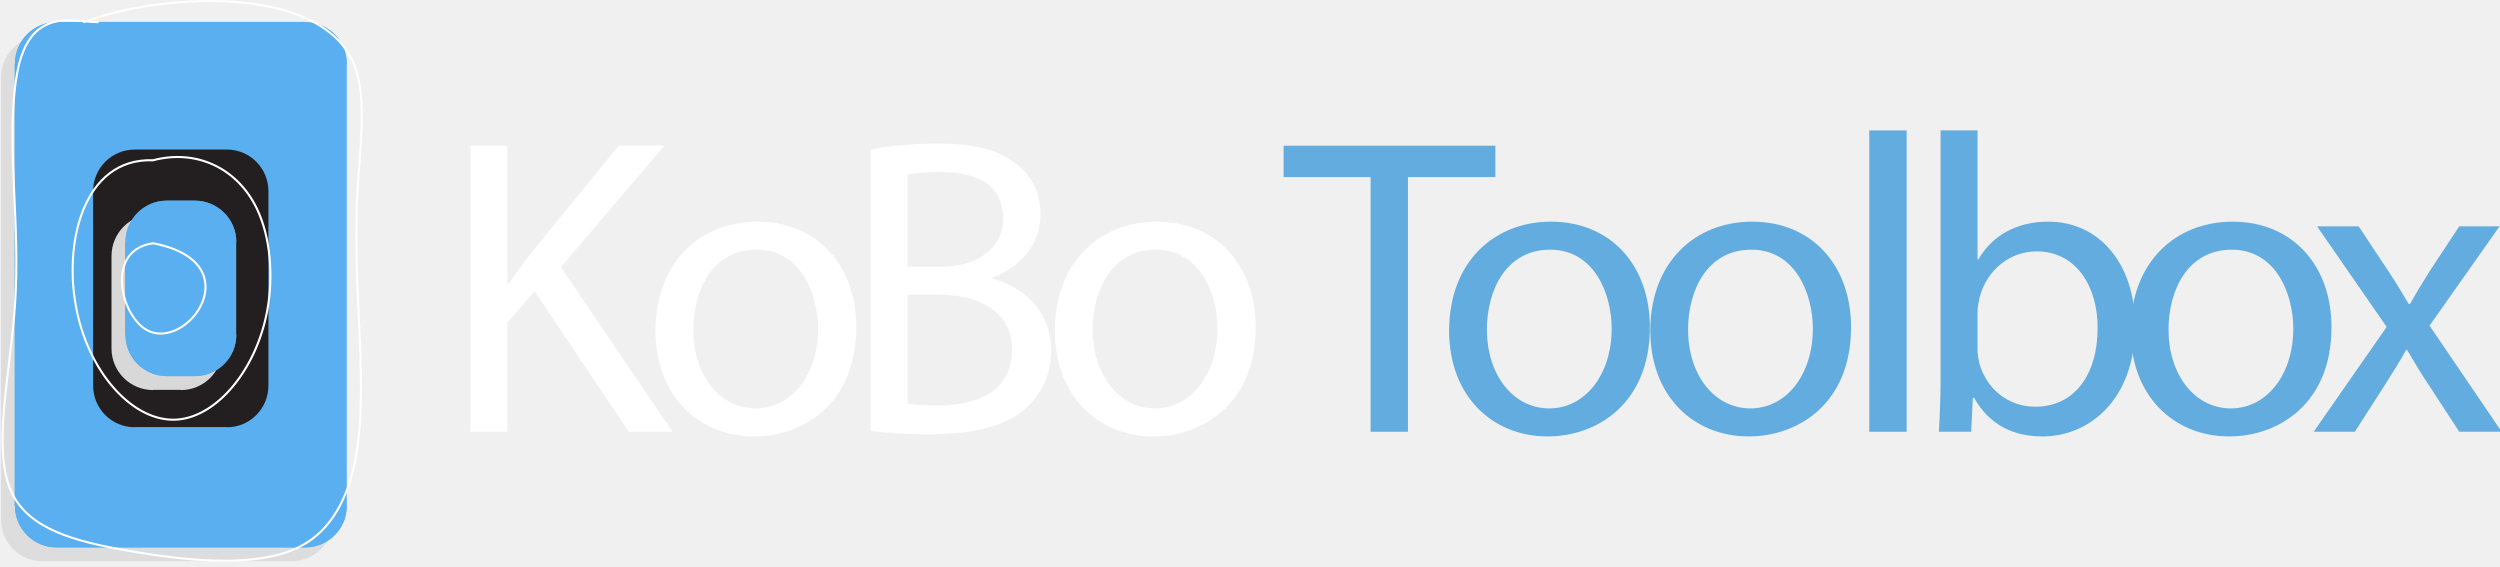
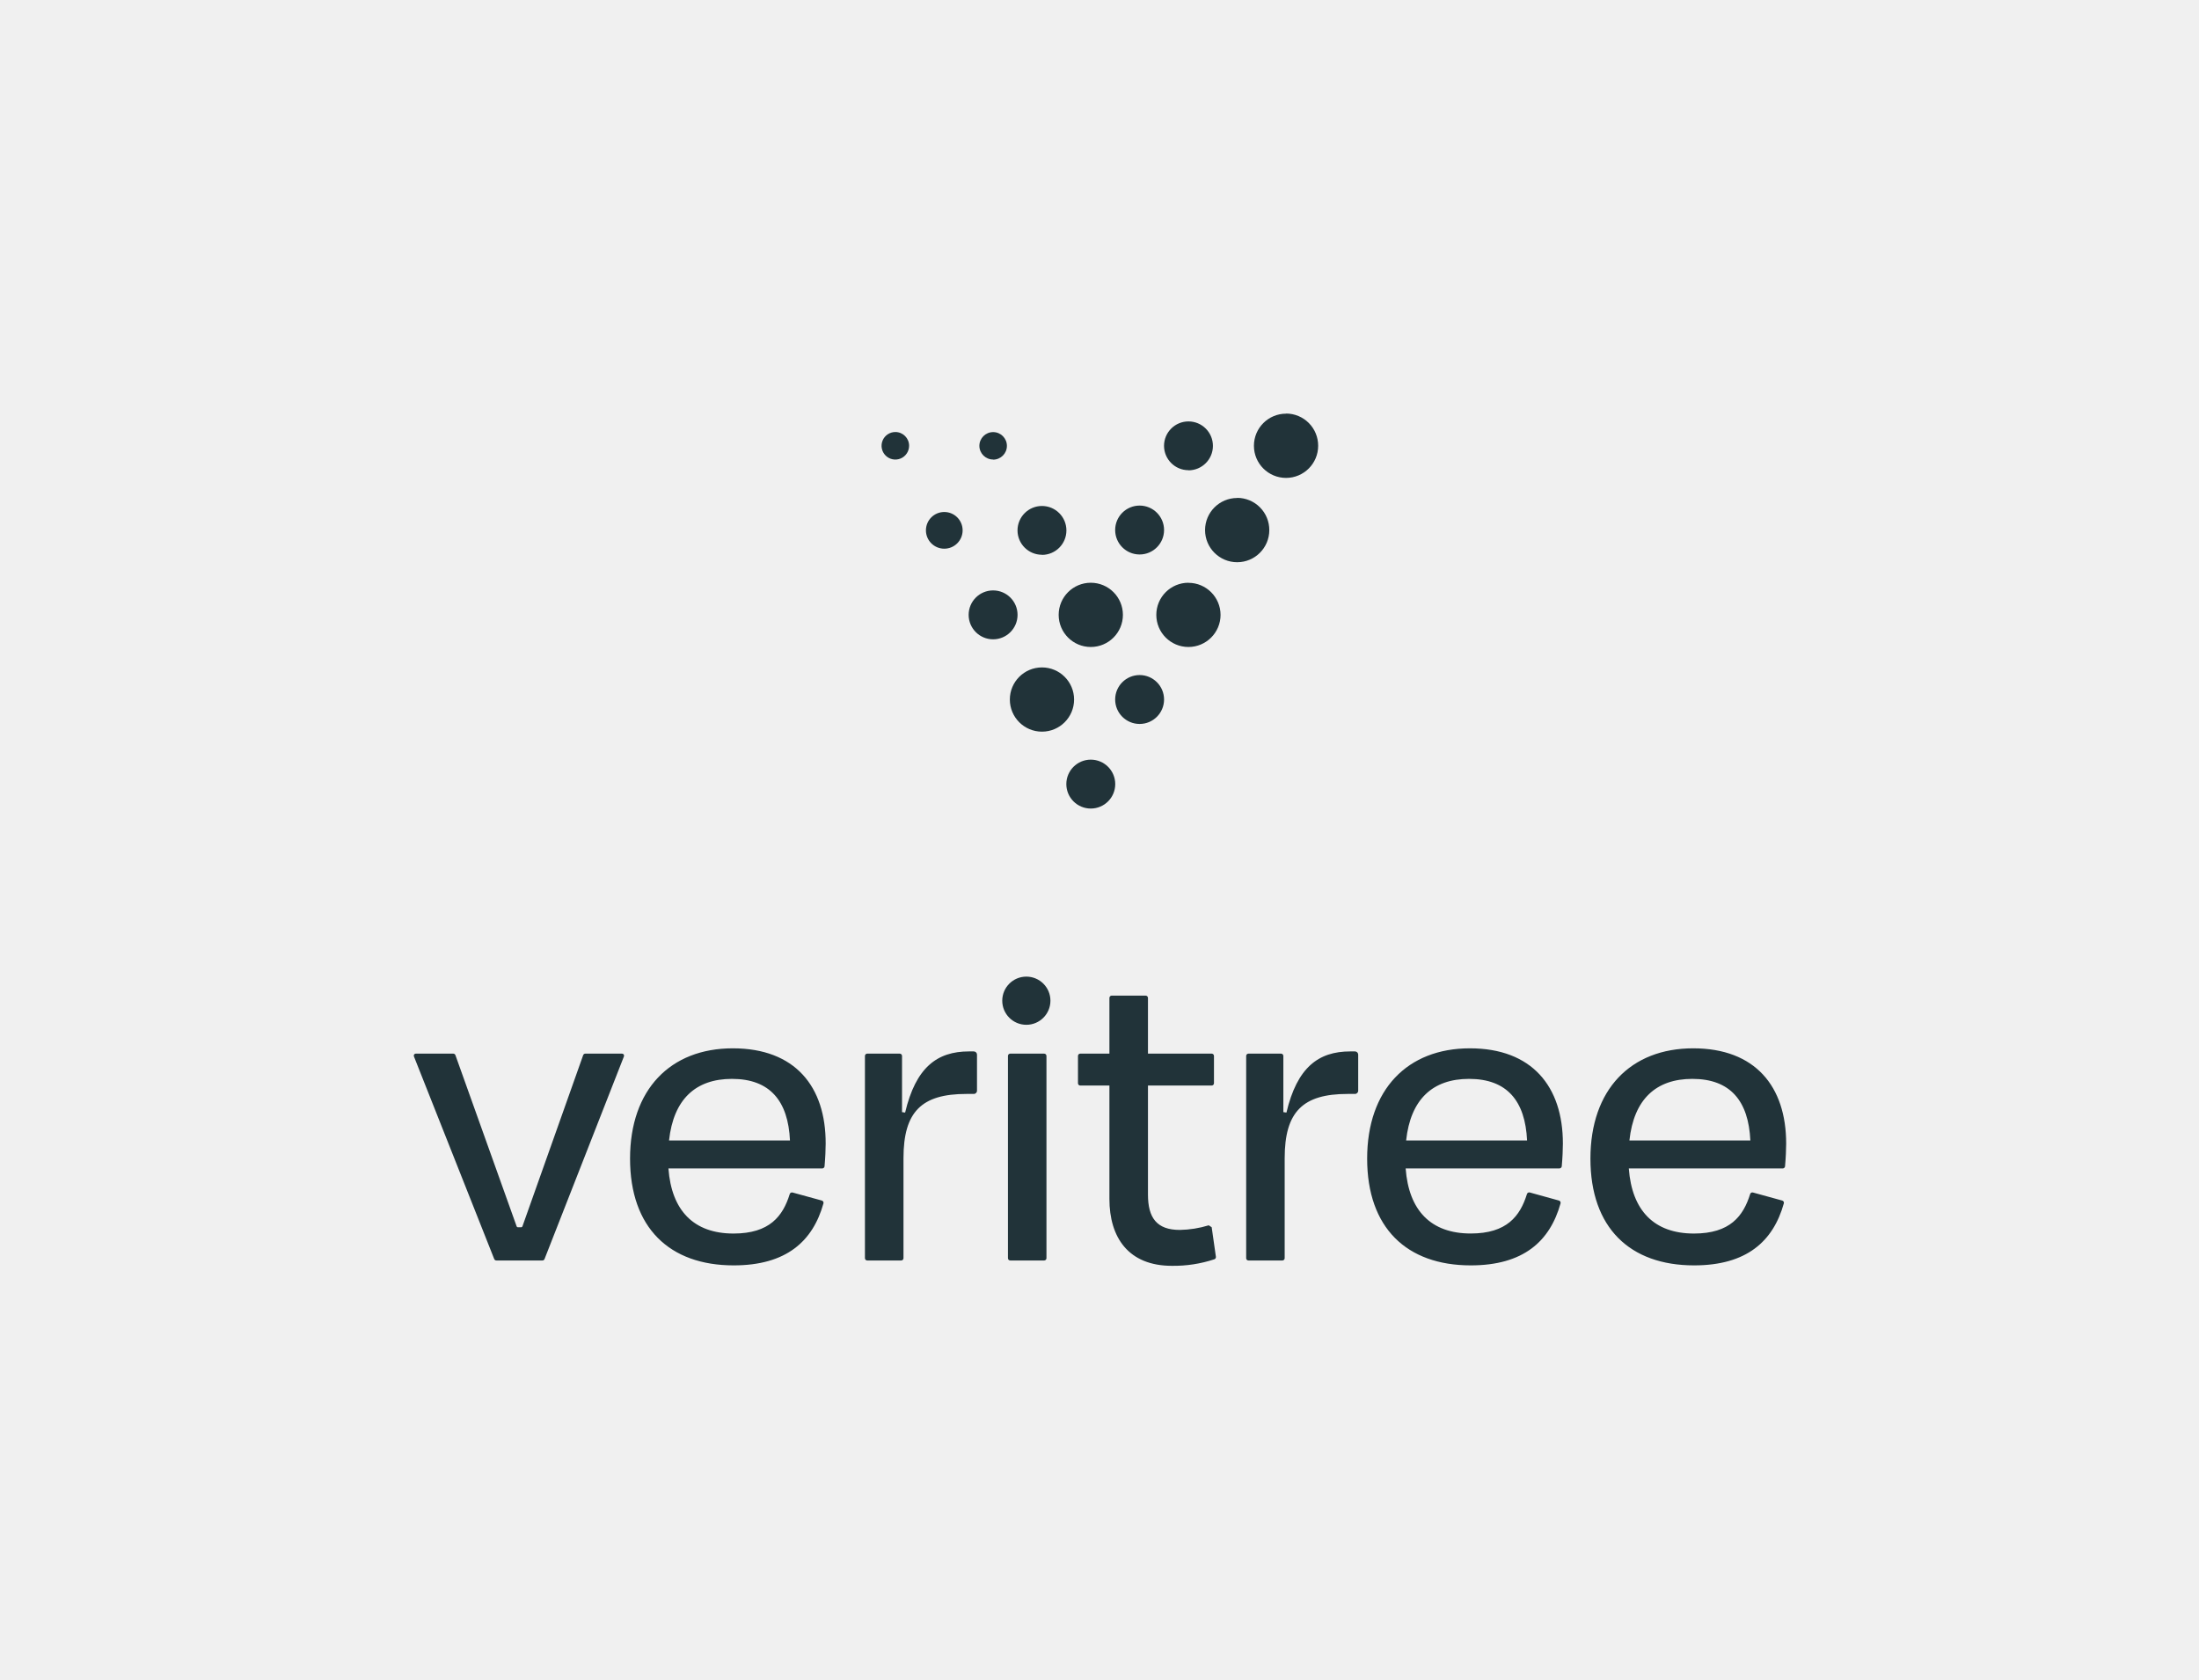
- <svg xmlns="http://www.w3.org/2000/svg" xmlns:xlink="http://www.w3.org/1999/xlink" version="1.1" id="Layer_1" x="0px" y="0px" width="1199.371px" height="271.658px" viewBox="0 0 1199.371 271.658" enable-background="new 0 0 1199.371 271.658" xml:space="preserve">
-   <g>
-     <g>
-       <g>
-         <defs>
-           <path id="SVGID_1_" d="M0.5,37.167V37.07V37.167z M159.679,37.167V37.07V37.167z M20.362,17.21h0.096H20.362z M20.458,17.21      C9.414,17.21,0.5,26.123,0.5,37.167v212.172c0,11.045,8.914,19.958,19.958,19.958l-0.096-0.096h119.359l0.097,0.096      c10.947,0,19.861-8.913,19.861-19.958V37.167c0-11.044-8.914-19.957-19.861-19.957H20.458z" />
-         </defs>
-         <clipPath id="SVGID_2_">
-           <use xlink:href="#SVGID_1_" overflow="visible" />
-         </clipPath>
-         <rect y="17.21" clip-path="url(#SVGID_2_)" fill="#DDDDDD" width="161.77" height="254.448" />
-       </g>
-     </g>
-   </g>
-   <g>
-     <g>
-       <g>
-         <defs>
-           <rect id="SVGID_3_" width="1199.371" height="271.658" />
-         </defs>
-         <clipPath id="SVGID_4_">
-           <use xlink:href="#SVGID_3_" overflow="visible" />
-         </clipPath>
-         <path clip-path="url(#SVGID_4_)" fill="#59AFEF" d="M27.046,262.612h119.359c11.045,0,19.958-8.914,19.958-19.86l-0.096-0.097     V30.482h0.096c0-10.948-8.913-19.862-19.958-19.862v-0.096H27.046v0.096c-10.948,0-19.861,8.914-19.861,19.862H7.089v212.173     l0.096,0.097C7.185,253.698,16.098,262.612,27.046,262.612" />
-       </g>
-     </g>
-   </g>
-   <g>
-     <g>
-       <g>
-         <defs>
-           <path id="SVGID_5_" d="M27.046,10.524v0.096c-10.948,0-19.861,8.914-19.861,19.862H7.088v212.173l0.097,0.097      c0,10.946,8.913,19.86,19.861,19.86h119.36c11.045,0,19.957-8.914,19.957-19.86l-0.096-0.097V30.482h0.096      c0-10.948-8.912-19.862-19.957-19.862v-0.096H27.046z" />
-         </defs>
-         <clipPath id="SVGID_6_">
-           <use xlink:href="#SVGID_5_" overflow="visible" />
-         </clipPath>
-         <rect x="5.926" y="9.361" clip-path="url(#SVGID_6_)" fill="#59AFEF" width="163.537" height="256.545" />
-       </g>
-     </g>
-   </g>
-   <g>
-     <g>
-       <g>
-         <defs>
-           <rect id="SVGID_7_" width="1199.371" height="271.658" />
-         </defs>
-         <clipPath id="SVGID_8_">
-           <use xlink:href="#SVGID_7_" overflow="visible" />
-         </clipPath>
-         <path clip-path="url(#SVGID_8_)" fill="#231F20" d="M64.54,204.87h44.275l0.097,0.098c10.948,0,19.861-8.914,19.861-19.958     V91.615v0.097c0-11.045-8.913-19.957-19.861-19.957H64.54h0.096c-11.044,0-19.957,8.912-19.957,19.957v-0.097v93.395     c0,11.044,8.913,19.958,19.957,19.958" />
-       </g>
-     </g>
-   </g>
-   <g>
-     <g>
-       <g>
-         <defs>
-           <path id="SVGID_9_" d="M53.495,122.812v-0.098V122.812z M106.684,122.812v-0.098V122.812z M73.356,102.852h0.098H73.356z       M73.454,102.852c-11.045,0-19.959,8.915-19.959,19.96v44.371c0,11.045,8.914,19.959,19.959,19.959l-0.098-0.098h13.371      l0.096,0.098c10.948,0,19.861-8.914,19.861-19.959v-44.371c0-11.045-8.913-19.96-19.861-19.96H73.454z" />
-         </defs>
-         <clipPath id="SVGID_10_">
-           <use xlink:href="#SVGID_9_" overflow="visible" />
-         </clipPath>
-         <rect x="52.236" y="101.69" clip-path="url(#SVGID_10_)" fill="#D8D8D8" width="57.732" height="87.995" />
-       </g>
-     </g>
-   </g>
-   <g>
-     <g>
-       <g>
-         <defs>
-           <rect id="SVGID_11_" width="1199.371" height="271.658" />
-         </defs>
-         <clipPath id="SVGID_12_">
-           <use xlink:href="#SVGID_11_" overflow="visible" />
-         </clipPath>
-         <path clip-path="url(#SVGID_12_)" fill="#59AFEF" d="M80.041,180.455h13.37c11.045,0,19.958-8.911,19.958-19.86l-0.098-0.096     v-44.373h0.098c0-10.947-8.913-19.86-19.958-19.86h-13.37c-10.948,0-19.86,8.913-19.86,19.86h-0.098v44.373l0.098,0.096     C60.181,171.544,69.093,180.455,80.041,180.455" />
-       </g>
-     </g>
-   </g>
-   <g>
-     <g>
-       <g>
-         <defs>
-           <path id="SVGID_13_" d="M80.041,96.265c-10.948,0-19.861,8.914-19.861,19.86h-0.097v44.374l0.097,0.095      c0,10.95,8.913,19.861,19.861,19.861h13.37c11.045,0,19.957-8.911,19.957-19.861l-0.097-0.095v-44.374h0.097      c0-10.946-8.912-19.86-19.957-19.86H80.041z" />
-         </defs>
-         <clipPath id="SVGID_14_">
-           <use xlink:href="#SVGID_13_" overflow="visible" />
-         </clipPath>
-         <rect x="58.921" y="93.94" clip-path="url(#SVGID_14_)" fill="#59AFEF" width="58.129" height="90.196" />
-       </g>
-     </g>
-   </g>
-   <g>
-     <g>
-       <g>
-         <defs>
-           <rect id="SVGID_15_" width="1199.371" height="271.658" />
-         </defs>
-         <clipPath id="SVGID_16_">
-           <use xlink:href="#SVGID_15_" overflow="visible" />
-         </clipPath>
-         <path clip-path="url(#SVGID_16_)" fill="none" stroke="#FFFFFF" stroke-linecap="round" stroke-linejoin="round" stroke-miterlimit="10" d="     M46.908,10.62c-4.167,0-9.98-0.968-14.92-0.871C13.774,10.233,9.123,25.734,7.185,42.107c-3.681,31.293,2.616,65.978,0,104.44     c-2.324,33.229-11.141,69.175-1.646,89.521c8.138,17.633,29.84,23.641,56.289,28.192c27.999,4.941,61.132,8.235,81.284-1.647     c11.529-5.616,18.698-15.5,23.251-27.319c13.467-35.36,2.423-87.581,4.942-140.092c1.162-24.123,5.231-48.345-1.647-64.717     C153.382-8.272,75.682-3.039,40.32,10.62" />
-       </g>
-     </g>
-     <g>
-       <g>
-         <defs>
-           <rect id="SVGID_17_" width="1199.371" height="271.658" />
-         </defs>
-         <clipPath id="SVGID_18_">
-           <use xlink:href="#SVGID_17_" overflow="visible" />
-         </clipPath>
-         <path clip-path="url(#SVGID_18_)" fill="none" stroke="#FFFFFF" stroke-linecap="round" stroke-linejoin="round" stroke-miterlimit="10" d="     M73.454,76.889c-33.521-1.26-43.598,40.206-36.428,73.049c6.491,30.033,27.514,52.896,48.053,51.347     c19.086-1.452,37.881-23.929,43.113-52.218c3.1-16.665,1.55-35.364-4.941-48.926C113.757,80.376,93.895,71.463,73.454,76.889" />
-       </g>
-     </g>
-     <g>
-       <g>
-         <defs>
-           <rect id="SVGID_19_" width="1199.371" height="271.658" />
-         </defs>
-         <clipPath id="SVGID_20_">
-           <use xlink:href="#SVGID_19_" overflow="visible" />
-         </clipPath>
-         <path clip-path="url(#SVGID_20_)" fill="none" stroke="#FFFFFF" stroke-linecap="round" stroke-linejoin="round" stroke-miterlimit="10" d="     M73.454,116.708c-22.865,3.099-15.889,34.102-3.295,41.465C89.342,169.509,121.507,126.009,73.454,116.708" />
-       </g>
-     </g>
-   </g>
-   <g enable-background="new    ">
-     <path fill="#FFFFFF" d="M225.712,69.896h17.714v66.175h0.611c3.665-5.295,7.33-10.182,10.792-14.66l41.944-51.515h21.99   l-49.682,58.233l53.55,79.002H301.66l-45.202-67.396l-13.031,15.068v52.328h-17.714V69.896z" />
-     <path fill="#FFFFFF" d="M410.797,157.043c0,36.446-25.248,52.329-49.071,52.329c-26.673,0-47.238-19.547-47.238-50.7   c0-32.985,21.583-52.329,48.867-52.329C391.658,106.343,410.797,126.908,410.797,157.043z M332.61,158.062   c0,21.582,12.42,37.871,29.931,37.871c17.104,0,29.931-16.085,29.931-38.279c0-16.695-8.348-37.871-29.524-37.871   S332.61,139.329,332.61,158.062z" />
-   </g>
-   <g enable-background="new    ">
-     <path fill="#FFFFFF" d="M417.722,71.729c7.737-1.629,19.954-2.852,32.375-2.852c17.714,0,29.117,3.055,37.668,9.978   c7.126,5.294,11.402,13.438,11.402,24.229c0,13.235-8.755,24.842-23.212,30.135v0.408c13.031,3.258,28.302,14.049,28.302,34.41   c0,11.81-4.683,20.769-11.606,27.488c-9.57,8.755-25.044,12.827-47.442,12.827c-12.217,0-21.583-0.814-27.488-1.629V71.729z    M435.436,127.927h16.085c18.732,0,29.728-9.773,29.728-23.009c0-16.085-12.217-22.397-30.135-22.397   c-8.145,0-12.828,0.611-15.678,1.222V127.927z M435.436,193.693c3.461,0.61,8.552,0.814,14.864,0.814   c18.325,0,35.225-6.72,35.225-26.673c0-18.732-16.085-26.471-35.429-26.471h-14.66V193.693z" />
-   </g>
-   <g enable-background="new    ">
-     <path fill="#FFFFFF" d="M602.4,157.043c0,36.446-25.249,52.329-49.071,52.329c-26.673,0-47.238-19.547-47.238-50.7   c0-32.985,21.583-52.329,48.867-52.329C583.26,106.343,602.4,126.908,602.4,157.043z M524.212,158.062   c0,21.582,12.42,37.871,29.931,37.871c17.104,0,29.931-16.085,29.931-38.279c0-16.695-8.348-37.871-29.524-37.871   S524.212,139.329,524.212,158.062z" />
-   </g>
-   <g>
-     <g>
-       <g>
-         <defs>
-           <rect id="SVGID_21_" width="1199.371" height="271.658" />
-         </defs>
-         <clipPath id="SVGID_22_">
-           <use xlink:href="#SVGID_21_" overflow="visible" />
-         </clipPath>
-         <g clip-path="url(#SVGID_22_)">
-           <g enable-background="new    ">
-             <path fill="#62ACDF" d="M657.545,84.964h-41.741V69.896h101.603v15.067h-41.943v122.168h-17.918V84.964z" />
-           </g>
-           <g enable-background="new    ">
-             <path fill="#62ACDF" d="M791.522,157.043c0,36.446-25.248,52.329-49.071,52.329c-26.673,0-47.238-19.547-47.238-50.7       c0-32.985,21.584-52.329,48.867-52.329C772.383,106.343,791.522,126.908,791.522,157.043z M713.335,158.062       c0,21.582,12.421,37.871,29.931,37.871c17.104,0,29.932-16.085,29.932-38.279c0-16.695-8.348-37.871-29.523-37.871       S713.335,139.329,713.335,158.062z" />
-           </g>
-           <g enable-background="new    ">
-             <path fill="#62ACDF" d="M888.037,157.043c0,36.446-25.248,52.329-49.07,52.329c-26.674,0-47.238-19.547-47.238-50.7       c0-32.985,21.582-52.329,48.867-52.329C868.897,106.343,888.037,126.908,888.037,157.043z M809.85,158.062       c0,21.582,12.42,37.871,29.932,37.871c17.104,0,29.931-16.085,29.931-38.279c0-16.695-8.349-37.871-29.524-37.871       S809.85,139.329,809.85,158.062z" />
-             <path fill="#62ACDF" d="M896.795,62.566h17.918v144.565h-17.918V62.566z" />
-             <path fill="#62ACDF" d="M930.186,207.132c0.408-6.719,0.814-16.696,0.814-25.451V62.566h17.715v61.898h0.407       c6.312-10.995,17.714-18.122,33.597-18.122c24.434,0,41.74,20.361,41.537,50.293c0,35.225-22.194,52.736-44.185,52.736       c-14.253,0-25.655-5.498-32.985-18.529h-0.611l-0.814,16.289H930.186z M948.715,167.631c0,2.239,0.407,4.479,0.814,6.516       c3.461,12.421,13.846,20.972,26.877,20.972c18.732,0,29.932-15.271,29.932-37.871c0-19.751-10.182-36.65-29.32-36.65       c-12.217,0-23.619,8.348-27.285,21.99c-0.406,2.035-1.018,4.479-1.018,7.33V167.631z" />
-           </g>
-           <g enable-background="new    ">
-             <path fill="#62ACDF" d="M1118.529,157.043c0,36.446-25.248,52.329-49.07,52.329c-26.674,0-47.238-19.547-47.238-50.7       c0-32.985,21.582-52.329,48.867-52.329C1099.39,106.343,1118.529,126.908,1118.529,157.043z M1040.342,158.062       c0,21.582,12.42,37.871,29.932,37.871c17.104,0,29.931-16.085,29.931-38.279c0-16.695-8.349-37.871-29.524-37.871       S1040.342,139.329,1040.342,158.062z" />
-           </g>
-           <g enable-background="new    ">
-             <path fill="#62ACDF" d="M1131.561,108.583l14.05,21.176c3.665,5.498,6.72,10.588,9.978,16.086h0.61       c3.258-5.905,6.516-10.996,9.773-16.289l13.846-20.973h19.343l-33.596,47.646l34.614,50.903h-20.361l-14.456-22.193       c-3.869-5.701-7.127-11.199-10.588-17.104h-0.408c-3.258,5.904-6.719,11.198-10.384,17.104l-14.253,22.193h-19.75L1145,156.839       l-33.393-48.256H1131.561z" />
-           </g>
-         </g>
-       </g>
-     </g>
-   </g>
+ <svg xmlns="http://www.w3.org/2000/svg" id="Layer_1" data-name="Layer 1" viewBox="0 0 547.68 418.3">
+   <defs>
+     <style>.cls-1{fill:#213339;}</style>
+   </defs>
+   <path class="cls-1" d="M235.18,127.52a4.57,4.57,0,1,0,4.57,4.57A4.57,4.57,0,0,0,235.18,127.52Zm36.49,33.62a8,8,0,1,0-8-8A8,8,0,0,0,271.67,161.14Zm-18.24-8a6.09,6.09,0,1,0-6.09,6.09A6.09,6.09,0,0,0,253.43,153.15Zm42.56-8a8,8,0,1,0,8,8A8,8,0,0,0,296,145.16Zm0-28a6.09,6.09,0,1,0-6.08-6.09A6.09,6.09,0,0,0,296,117.11Zm-36.48,21.06a6.09,6.09,0,1,0-6.09-6.08A6.08,6.08,0,0,0,259.51,138.17Zm-12.17-23.72a3.43,3.43,0,1,0-3.42-3.43A3.43,3.43,0,0,0,247.34,114.45ZM223,107.6a3.43,3.43,0,1,0,3.42,3.42A3.42,3.42,0,0,0,223,107.6Zm97.3-4.57a8,8,0,1,0,8,8A8,8,0,0,0,320.32,103Zm-12.17,21a8,8,0,1,0,8,8A8,8,0,0,0,308.15,124ZM283.83,138.1a6.09,6.09,0,1,0-6.09-6.09A6.09,6.09,0,0,0,283.83,138.1Zm-24.32,28.13a8,8,0,1,0,8,8A8,8,0,0,0,259.51,166.23Zm24.32,1.9a6.09,6.09,0,1,0,6.09,6.09A6.09,6.09,0,0,0,283.83,168.13ZM271.67,189.2a6.09,6.09,0,1,0,6.09,6.08A6.09,6.09,0,0,0,271.67,189.2Z" />
+   <path class="cls-1" d="M182.51,261.1c-15.55,0-25.59,10.26-25.59,27.47s9.82,26.59,25.81,26.59c13.1,0,19.72-6,22.36-15.44a.58.58,0,0,0-.41-.71l-7.29-2a.58.58,0,0,0-.7.39c-1.7,5.49-5,9.83-14,9.83-9.92,0-15.44-5.73-16.21-16.21h38.3a.59.59,0,0,0,.58-.53c.19-2.14.28-4.22.28-5.65C205.68,270.59,198,261.1,182.51,261.1Zm-15.88,22.95c1.11-10.26,6.62-15.34,15.67-15.34,9.48,0,14,5.52,14.45,15.34Zm93.43-21.63h-8.45a.57.57,0,0,0-.57.58v50.37a.56.56,0,0,0,.57.57h8.45a.57.57,0,0,0,.57-.57V263A.58.58,0,0,0,260.06,262.42Zm-17.56-.55h-1.18c-7.95,0-13.24,4-15.89,15.23l-.77-.11V263a.58.58,0,0,0-.58-.58H216a.58.58,0,0,0-.58.58v50.37a.57.57,0,0,0,.58.57h8.44a.57.57,0,0,0,.58-.57V288.46c0-11.58,4.52-16,15.66-16h1.85a.8.8,0,0,0,.8-.8v-9A.8.8,0,0,0,242.5,261.87Zm179.21-.77c-15.56,0-25.6,10.26-25.6,27.47s9.82,26.59,25.82,26.59c13.09,0,19.71-6,22.35-15.44a.57.57,0,0,0-.41-.71l-7.28-2a.57.57,0,0,0-.7.39c-1.71,5.49-5,9.83-14,9.83-9.93,0-15.45-5.73-16.22-16.21H444a.59.59,0,0,0,.58-.53c.19-2.14.28-4.22.28-5.65C444.87,270.59,437.15,261.1,421.71,261.1Zm-15.89,22.95c1.1-10.26,6.62-15.34,15.67-15.34,9.49,0,14,5.52,14.45,15.34ZM366.09,261.1c-15.55,0-25.59,10.26-25.59,27.47s9.82,26.59,25.81,26.59c13.1,0,19.72-6,22.36-15.44a.58.58,0,0,0-.41-.71L381,297a.58.58,0,0,0-.7.39c-1.7,5.49-5,9.83-14,9.83-9.92,0-15.44-5.73-16.21-16.21h38.3a.59.59,0,0,0,.58-.53c.19-2.14.28-4.22.28-5.65C389.26,270.59,381.54,261.1,366.09,261.1Zm-15.88,22.95c1.1-10.26,6.62-15.34,15.67-15.34,9.48,0,14,5.52,14.45,15.34ZM154.9,262.42h-9.11a.58.58,0,0,0-.55.39l-15.12,42.62a.37.37,0,0,1-.34.24H129a.35.35,0,0,1-.33-.24l-15.24-42.62a.58.58,0,0,0-.54-.39h-9.33a.5.5,0,0,0-.47.69l20,50.47a.58.58,0,0,0,.54.36h11.46a.56.56,0,0,0,.53-.36l19.78-50.47A.51.51,0,0,0,154.9,262.42Zm146.15,42.76a26.15,26.15,0,0,1-7.2,1.15c-5.74,0-7.94-3-7.94-8.82V270.37h15.86a.58.58,0,0,0,.58-.58V263a.58.58,0,0,0-.58-.58H285.91V248.55a.58.58,0,0,0-.58-.58h-8.45a.58.58,0,0,0-.57.58v13.87h-7.26a.57.57,0,0,0-.57.58v6.79a.57.57,0,0,0,.57.58h7.26v28.24c0,9.6,4.74,16.66,15.56,16.66a32.18,32.18,0,0,0,10.55-1.62.58.58,0,0,0,.41-.64l-1.05-7.35Zm36.42-43.31h-1.18c-7.94,0-13.24,4-15.89,15.23l-.77-.11V263a.58.58,0,0,0-.57-.58h-8.12a.57.57,0,0,0-.57.58v50.37a.56.56,0,0,0,.57.57h8.45a.57.57,0,0,0,.57-.57V288.46c0-11.58,4.53-16,15.67-16h1.84a.8.8,0,0,0,.8-.8v-9A.8.8,0,0,0,337.47,261.87Zm-81.85-18.63a6,6,0,1,0,6,6A6,6,0,0,0,255.62,243.24Z" />
</svg>
